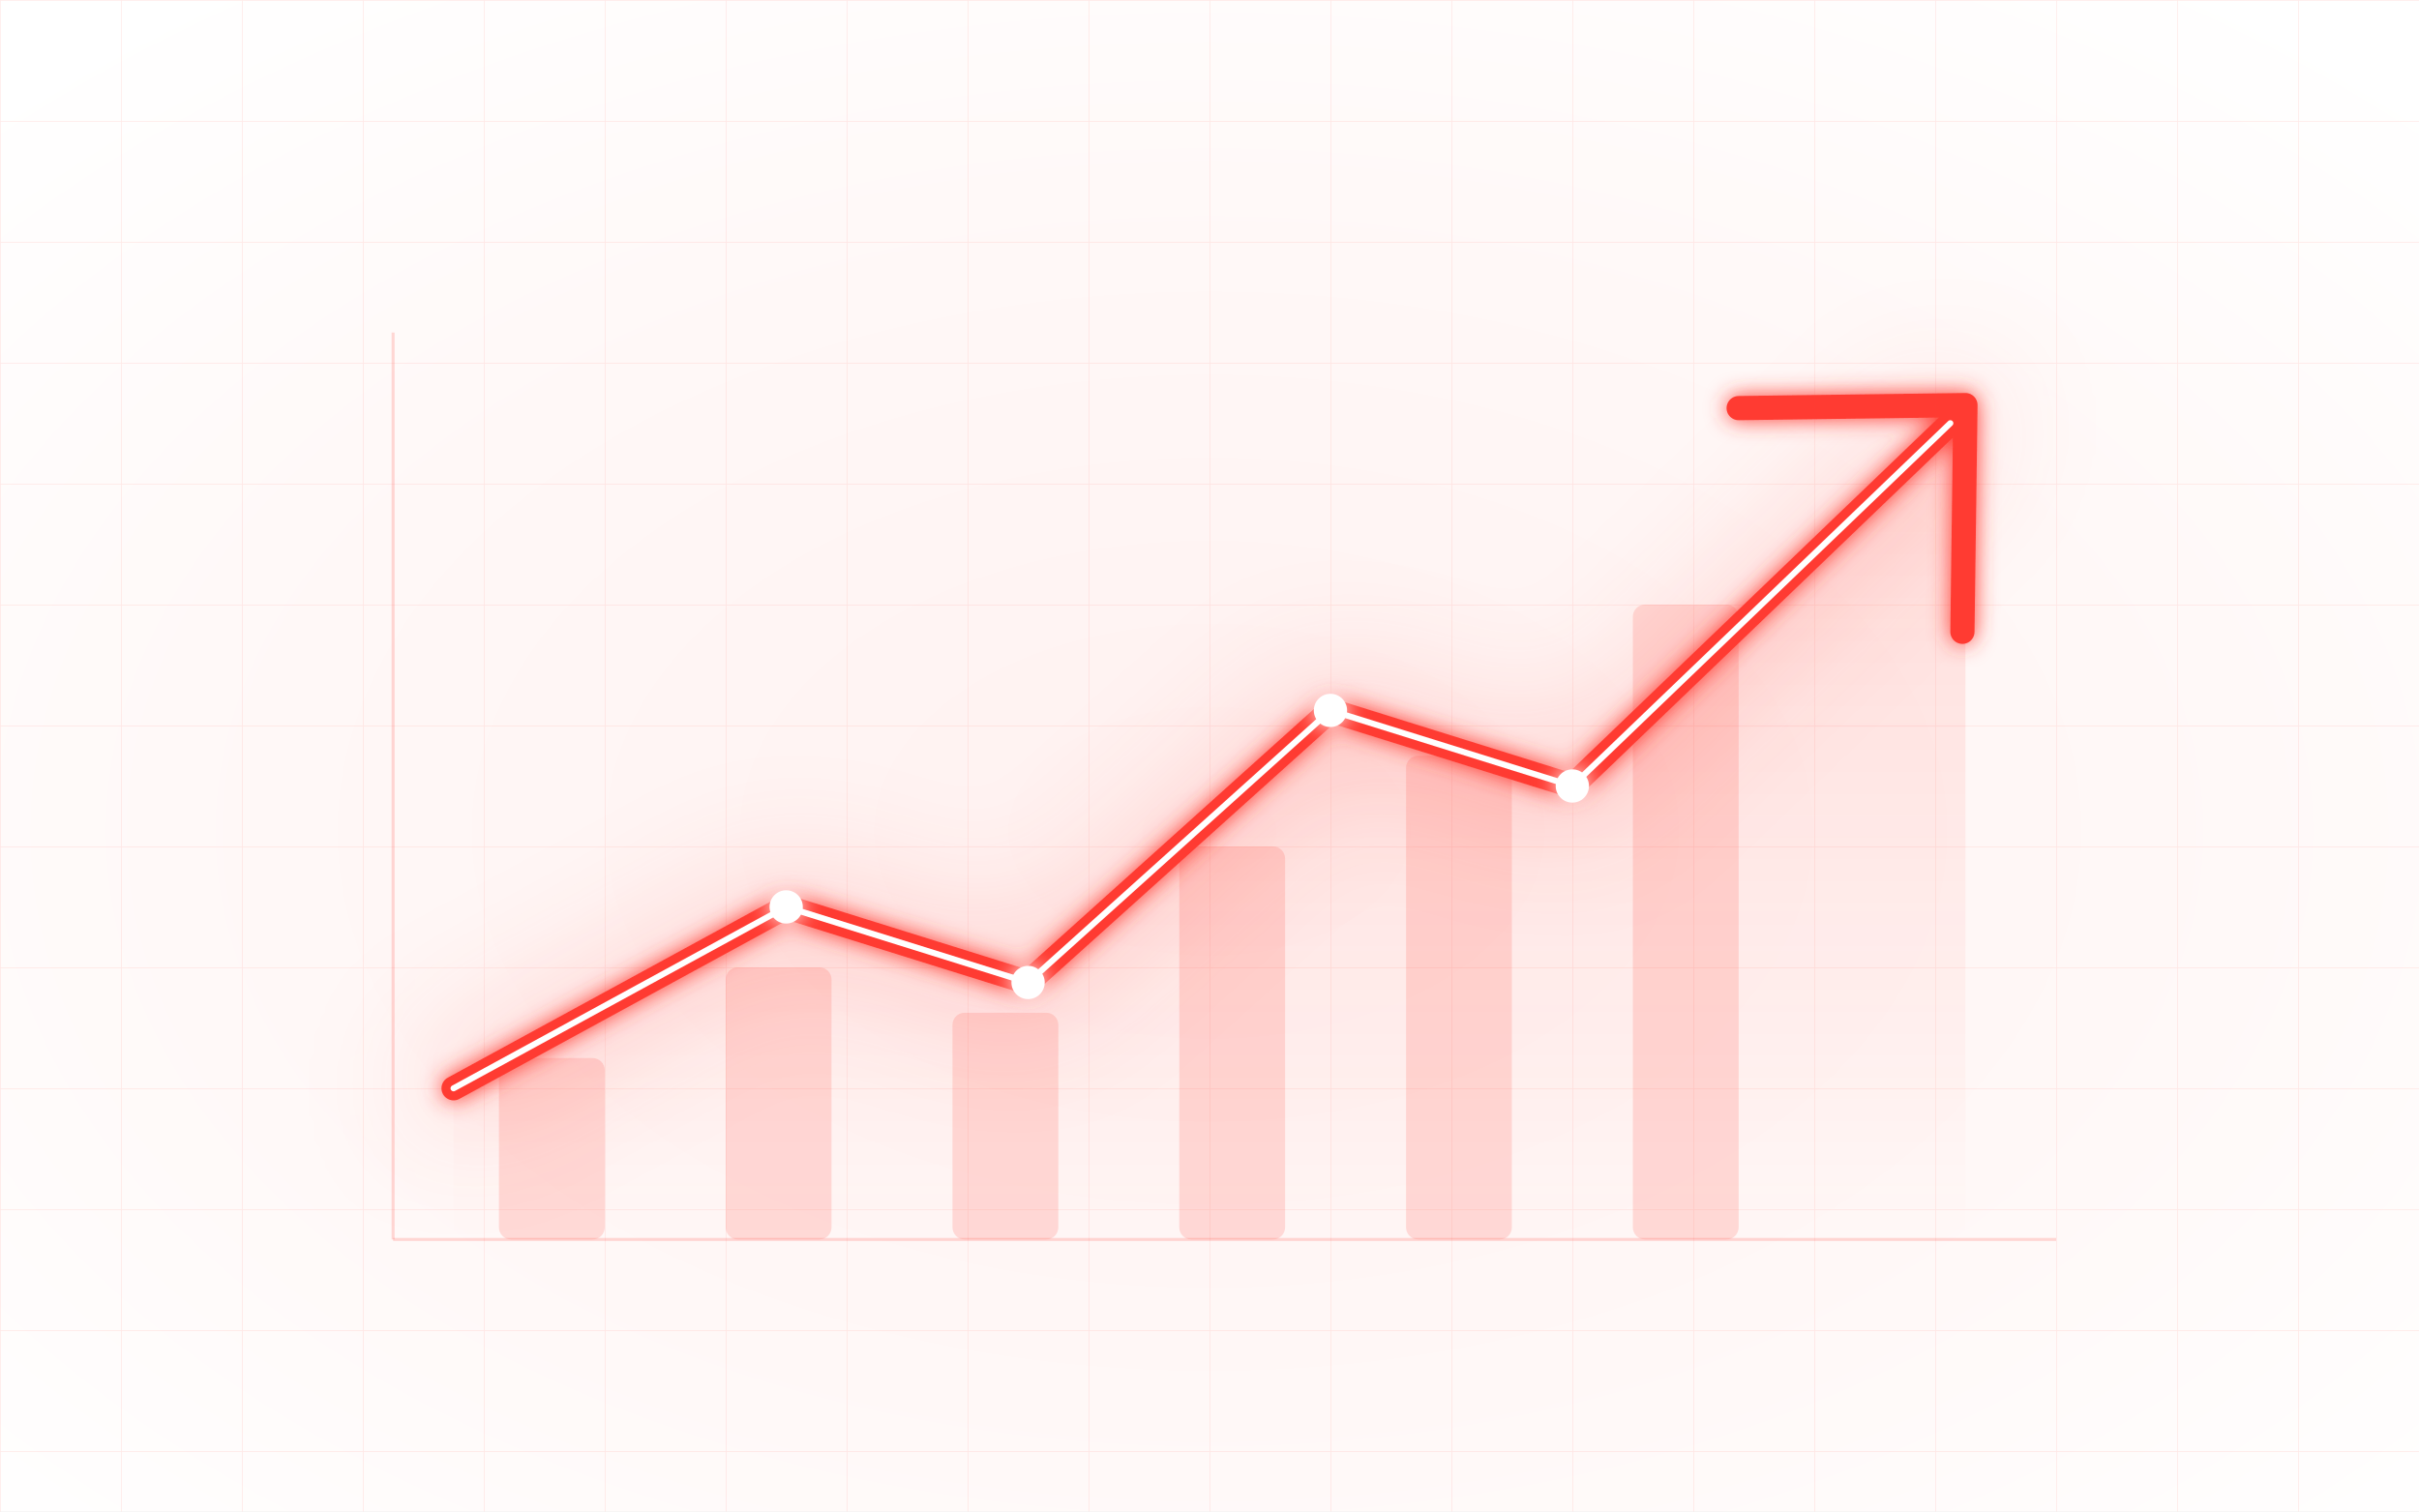
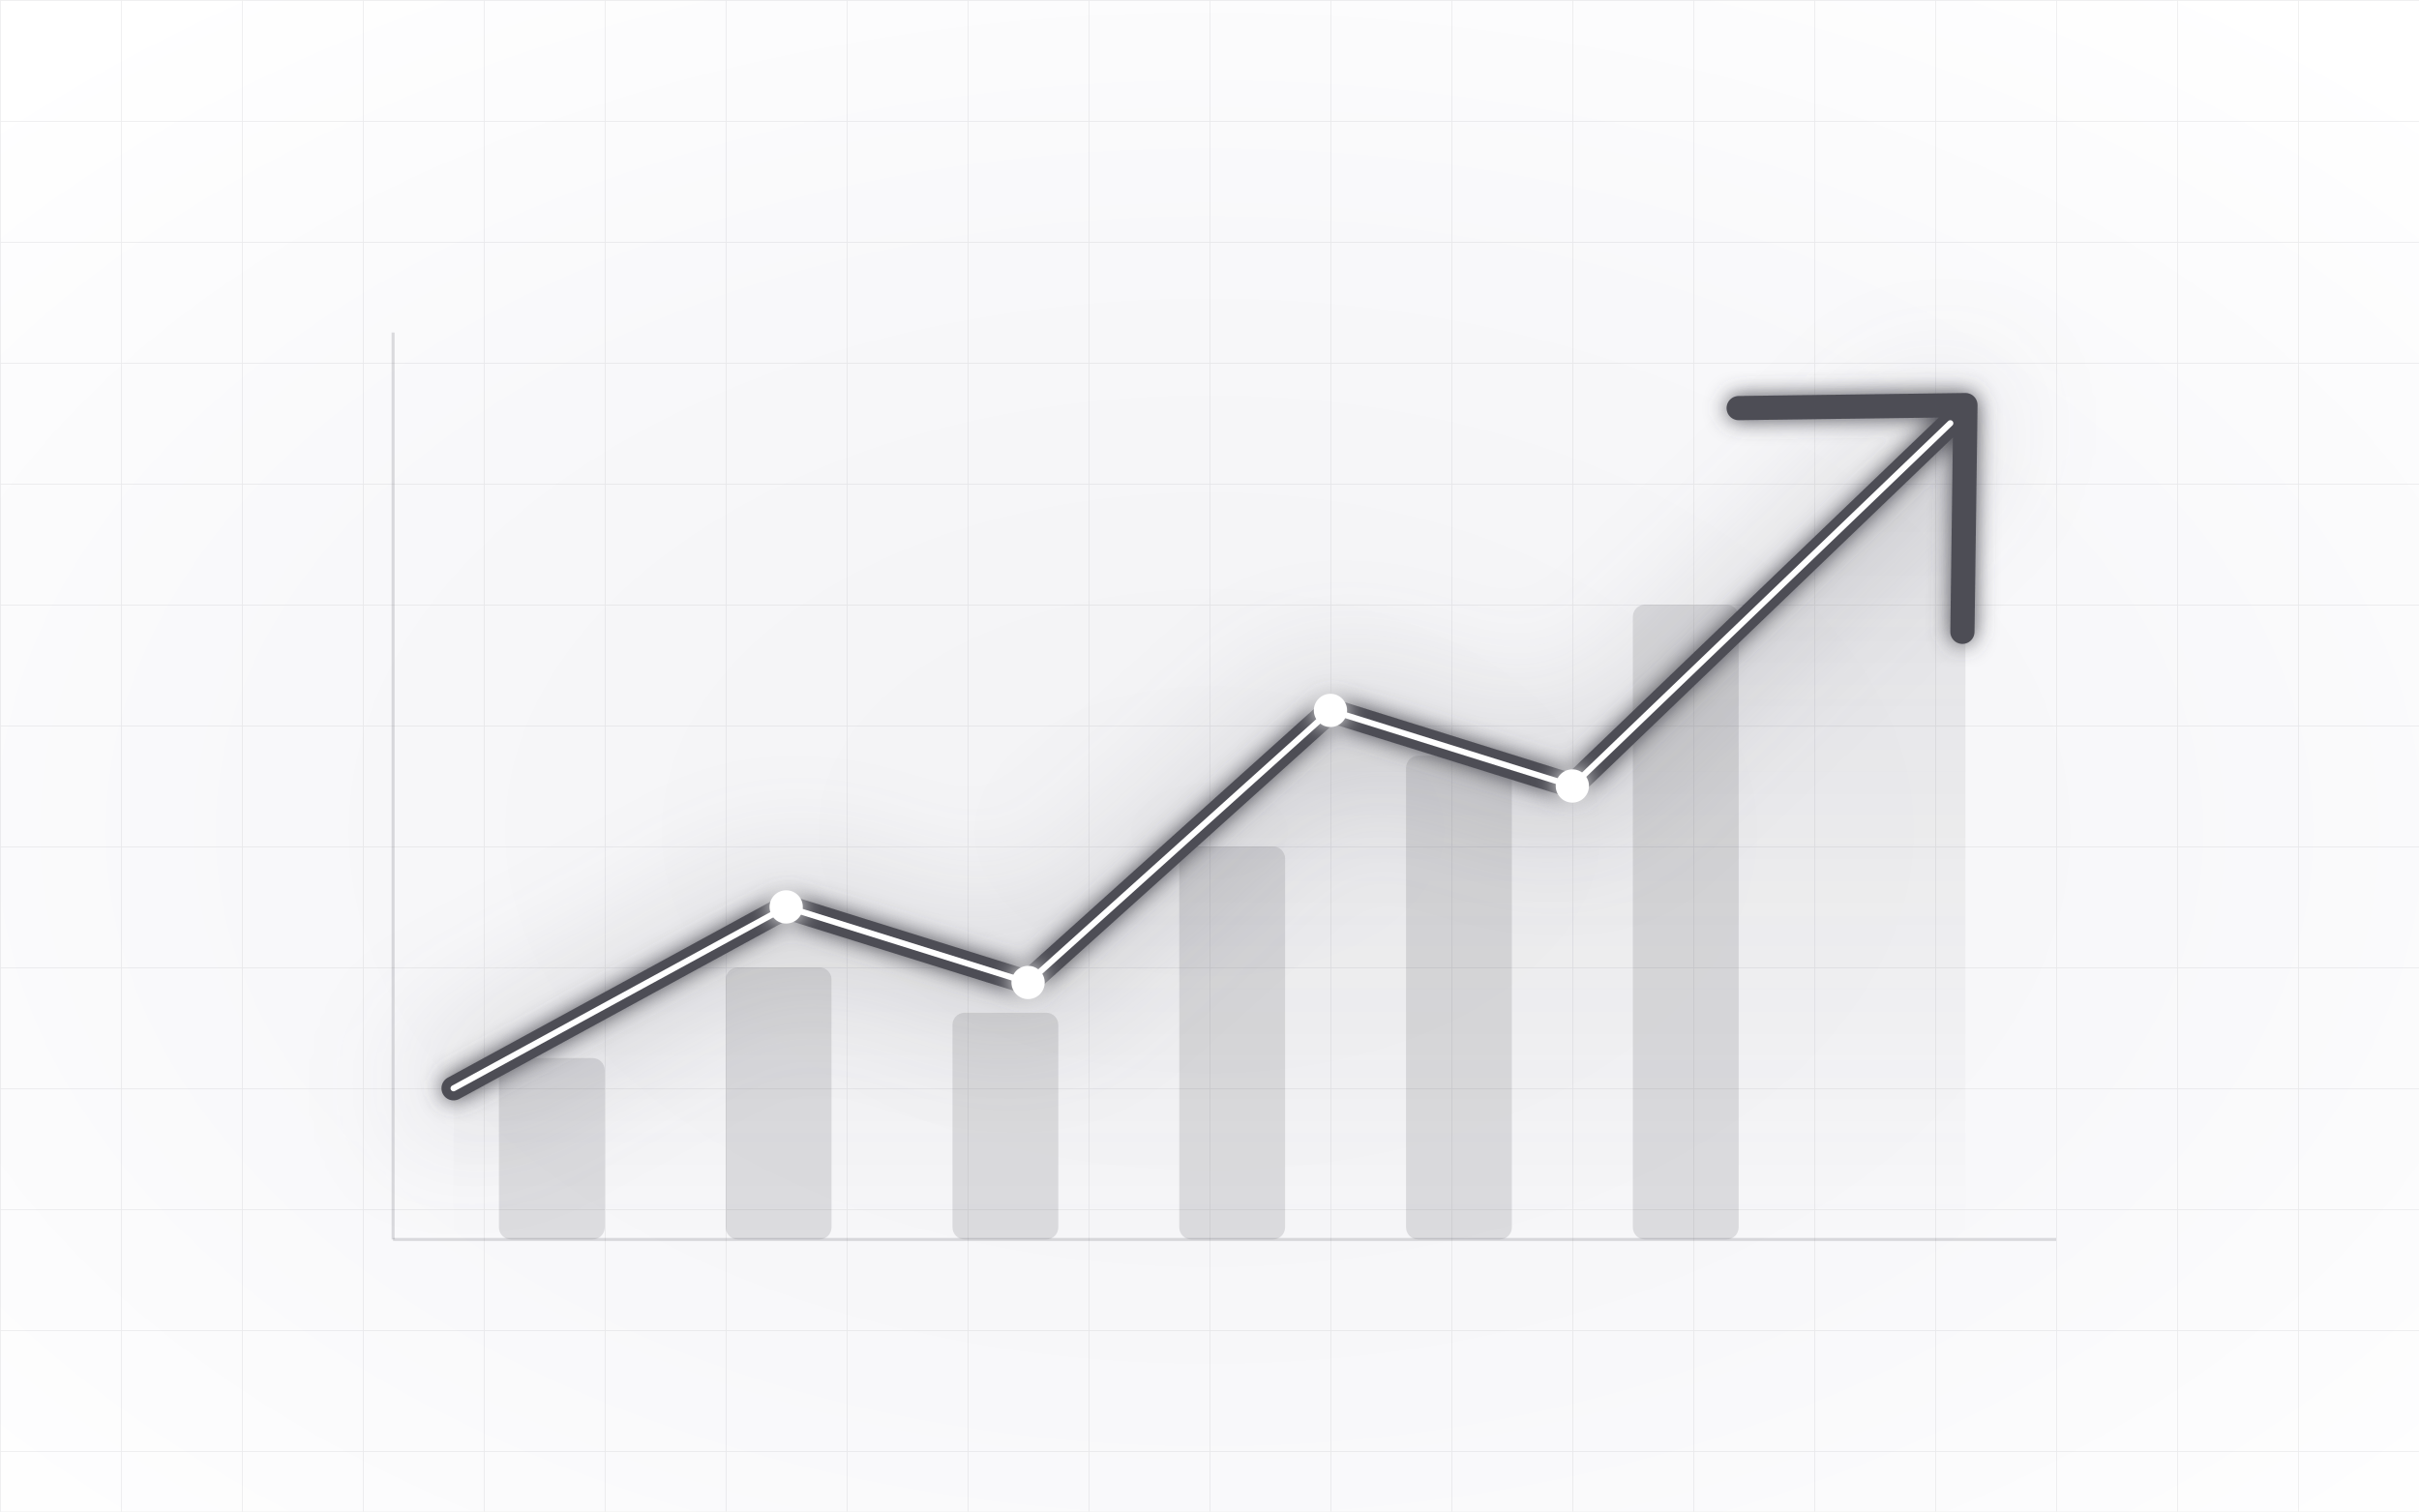
<svg xmlns="http://www.w3.org/2000/svg" viewBox="0 0 1600 1000">
  <defs>
    <radialGradient id="bg" cx="50%" cy="55%" r="70%">
-       <stop offset="0" stop-color="#FFF1F0" />
-       <stop offset="0.55" stop-color="#FFF8F7" />
+       <stop offset="0" stop-color="#F2F2F4" />
+       <stop offset="0.55" stop-color="#F8F8FA" />
      <stop offset="1" stop-color="#FFFFFF" />
    </radialGradient>
    <filter id="glow" x="-50%" y="-50%" width="200%" height="200%">
      <feGaussianBlur stdDeviation="7" result="b" />
      <feMerge>
        <feMergeNode in="b" />
        <feMergeNode in="SourceGraphic" />
      </feMerge>
    </filter>
    <filter id="soft" x="-50%" y="-50%" width="200%" height="200%">
      <feGaussianBlur stdDeviation="40" />
    </filter>
    <linearGradient id="area" x1="0" y1="0" x2="0" y2="1">
-       <stop offset="0" stop-color="#FF3B30" stop-opacity="0.15" />
-       <stop offset="1" stop-color="#FF3B30" stop-opacity="0" />
+       <stop offset="0" stop-color="#4D4D55" stop-opacity="0.15" />
+       <stop offset="1" stop-color="#4D4D55" stop-opacity="0" />
    </linearGradient>
    <pattern id="grid" width="80" height="80" patternUnits="userSpaceOnUse">
-       <path d="M80 0H0V80" fill="none" stroke="#FF3B30" stroke-opacity="0.10" stroke-width="1" />
+       <path d="M80 0H0V80" fill="none" stroke="#4D4D55" stroke-opacity="0.10" stroke-width="1" />
    </pattern>
  </defs>
  <rect width="1600" height="1000" fill="url(#bg)" />
  <rect width="1600" height="1000" fill="url(#grid)" />
-   <g stroke="#FF3B30" stroke-opacity="0.18" stroke-width="2">
+   <g stroke="#4D4D55" stroke-opacity="0.18" stroke-width="2">
    <line x1="260" y1="820" x2="1360" y2="820" />
    <line x1="260" y1="220" x2="260" y2="820" />
  </g>
-   <g fill="#FF3B30" fill-opacity="0.16">
+   <g fill="#4D4D55" fill-opacity="0.16">
    <rect x="330" y="700" width="70" height="120" rx="8" />
    <rect x="480" y="640" width="70" height="180" rx="8" />
    <rect x="630" y="670" width="70" height="150" rx="8" />
    <rect x="780" y="560" width="70" height="260" rx="8" />
    <rect x="930" y="500" width="70" height="320" rx="8" />
    <rect x="1080" y="400" width="70" height="420" rx="8" />
  </g>
  <path d="M300 720 L520 600 L680 650 L880 470 L1040 520 L1300 270 L1300 820 L300 820Z" fill="url(#area)" />
-   <path d="M300 720 L520 600 L680 650 L880 470 L1040 520 L1290 280" fill="none" stroke="#FF3B30" stroke-width="40" stroke-linecap="round" stroke-linejoin="round" filter="url(#soft)" opacity="0.25" />
-   <g filter="url(#glow)" fill="none" stroke="#FF3B30" stroke-width="16" stroke-linecap="round" stroke-linejoin="round">
+   <path d="M300 720 L520 600 L680 650 L880 470 L1040 520 L1290 280" fill="none" stroke="#4D4D55" stroke-width="40" stroke-linecap="round" stroke-linejoin="round" filter="url(#soft)" opacity="0.25" />
+   <g filter="url(#glow)" fill="none" stroke="#4D4D55" stroke-width="16" stroke-linecap="round" stroke-linejoin="round">
    <path d="M300 720 L520 600 L680 650 L880 470 L1040 520 L1290 280" />
    <path d="M1150 270 L1300 268 L1298 418" />
  </g>
  <g fill="#fff" filter="url(#glow)">
    <circle cx="520" cy="600" r="11" />
    <circle cx="680" cy="650" r="11" />
    <circle cx="880" cy="470" r="11" />
    <circle cx="1040" cy="520" r="11" />
  </g>
  <path d="M300 720 L520 600 L680 650 L880 470 L1040 520 L1290 280" fill="none" stroke="#FFFFFF" stroke-width="4" stroke-linecap="round" stroke-linejoin="round" />
</svg>
